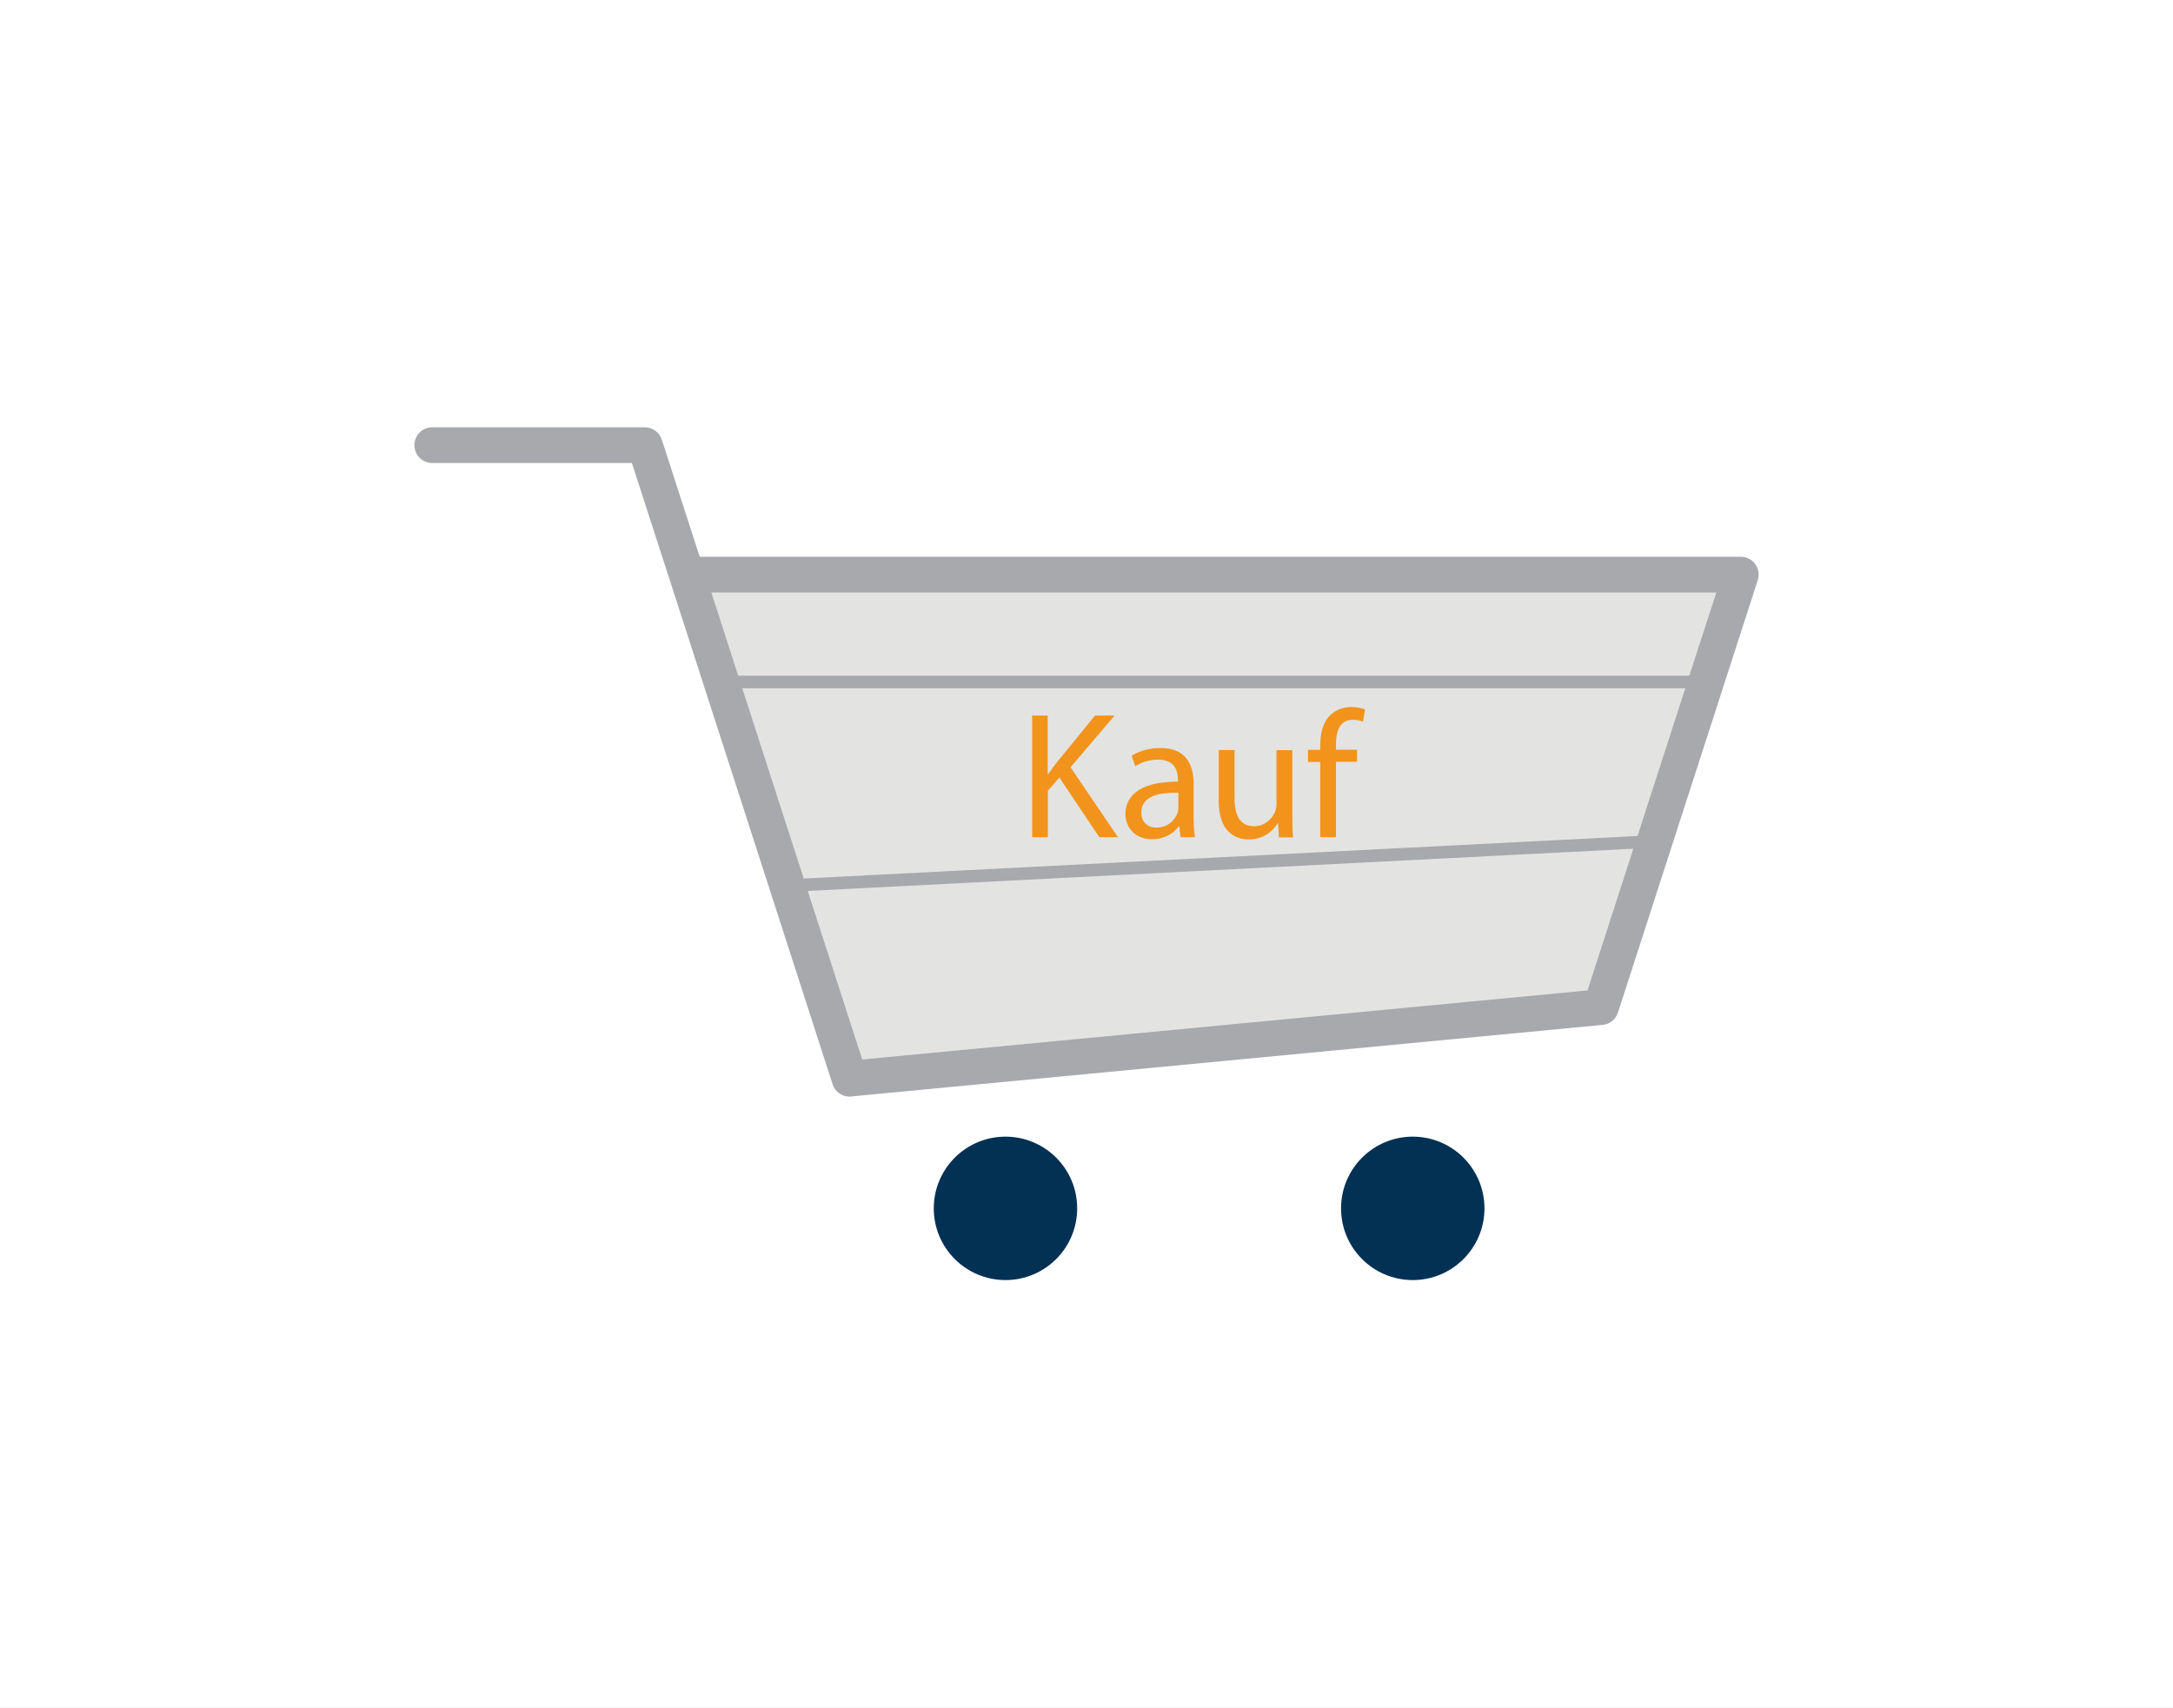
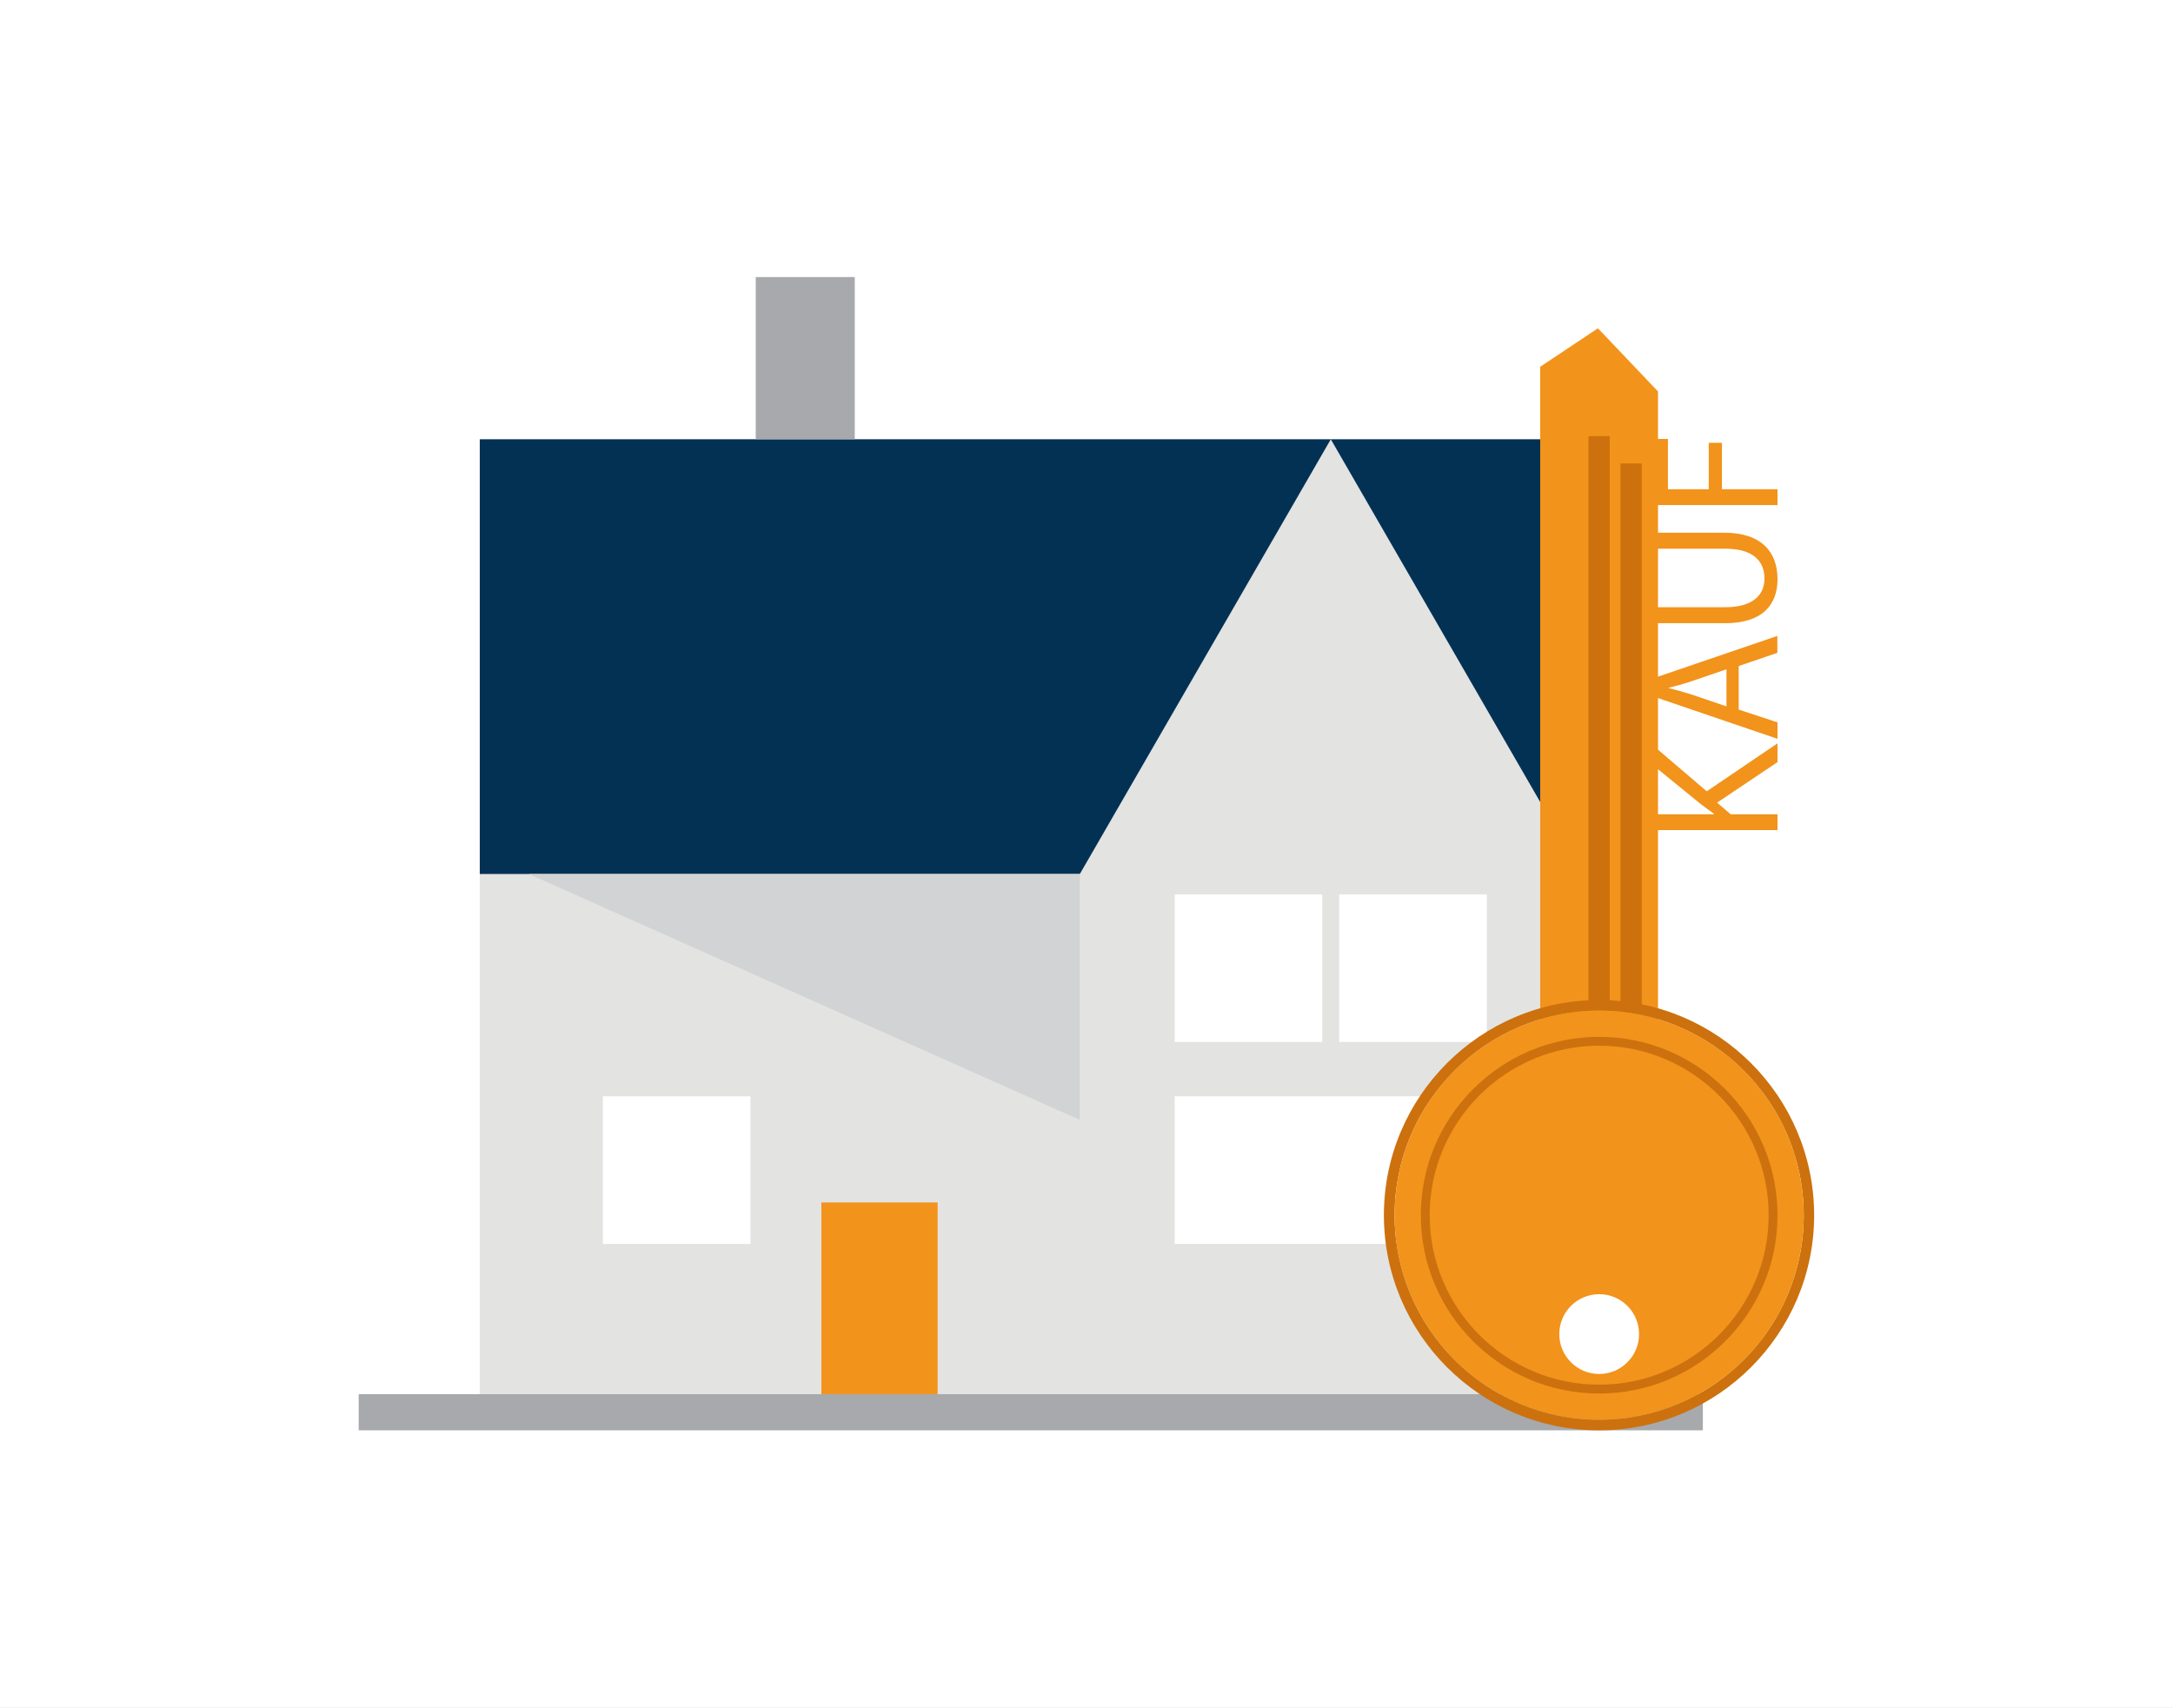
<svg xmlns="http://www.w3.org/2000/svg" version="1.1" id="Ebene_1" x="0px" y="0px" viewBox="0 0 1400 1100" style="enable-background:new 0 0 1400 1100;" xml:space="preserve">
  <style type="text/css">
	.st0{fill:#FFFFFF;}
- 	.st1{fill:#033153;}
- 	.st2{fill:#E3E3E2;}
- 	.st3{fill:#A7A9AC;}
- 	.st4{fill:#F2931B;}
+ 	.st1{fill:#E3E3E2;}
+ 	.st2{fill:#033153;}
+ 	.st3{fill:#F2931B;}
+ 	.st4{fill:#A7A9AC;}
+ 	.st5{fill:#D1D3D4;}
+ 	.st6{fill:#CC710D;}
</style>
-   <rect class="st0" width="1400" height="1100" />
+   <rect y="0" class="st0" width="1400" height="1100" />
  <g>
-     <circle class="st1" cx="647.8" cy="778.5" r="46.2" />
-     <circle class="st1" cx="910.2" cy="778.5" r="46.2" />
-     <polygon class="st2" points="1121.5,370.2 442.4,370.2 547.4,694.9 1031.4,648.9  " />
-     <path class="st3" d="M1130.8,363.4c-2.2-3-5.6-4.7-9.3-4.7H450.8l-24.4-75.4c-1.5-4.7-6-8-10.9-8h-137c-6.4,0-11.5,5.1-11.5,11.5   c0,6.4,5.1,11.5,11.5,11.5h128.6l24.4,75.4l104.9,324.8c1.5,4.8,6,8,10.9,8c0.4,0,0.7,0,1.1-0.1l484.1-46.1   c4.6-0.4,8.4-3.5,9.9-7.9l90.1-278.7C1133.6,370.2,1133,366.4,1130.8,363.4z M1055,538.6L517.8,566l-39.6-122.6h607.6L1055,538.6z    M1022.8,638.1l-467.3,44.5L520.4,574l531.9-27.2L1022.8,638.1z M1088.4,435.3H475.6l-17.3-53.6h647.5L1088.4,435.3z" />
    <g>
-       <path class="st4" d="M664.9,461H675v37.8h0.3c2.1-3,4.2-5.8,6.2-8.4l24-29.4h12.6l-28.4,33.3l30.6,45.1h-12l-25.8-38.5l-7.4,8.6    v29.9h-10.1V461z" />
-       <path class="st4" d="M760.6,539.4l-0.8-7.1h-0.3c-3.1,4.4-9.2,8.4-17.2,8.4c-11.4,0-17.2-8-17.2-16.2c0-13.6,12.1-21,33.8-20.9    v-1.2c0-4.7-1.3-13-12.8-13c-5.2,0-10.7,1.6-14.7,4.2l-2.3-6.7c4.7-3,11.4-5,18.5-5c17.2,0,21.4,11.7,21.4,23v21    c0,4.9,0.2,9.7,0.9,13.5H760.6z M759.1,510.7c-11.2-0.2-23.8,1.7-23.8,12.7c0,6.6,4.4,9.8,9.7,9.8c7.3,0,12-4.7,13.6-9.4    c0.3-1,0.6-2.2,0.6-3.3V510.7z" />
-       <path class="st4" d="M832.6,524.1c0,5.8,0.1,10.9,0.5,15.4H824l-0.6-9.2h-0.2c-2.7,4.5-8.6,10.5-18.6,10.5    c-8.8,0-19.4-4.9-19.4-24.7v-32.9h10.2v31.2c0,10.7,3.3,17.9,12.6,17.9c6.9,0,11.6-4.8,13.5-9.3c0.6-1.5,0.9-3.4,0.9-5.2v-34.5    h10.2V524.1z" />
-       <path class="st4" d="M850.6,539.4v-48.5h-7.9v-7.8h7.9v-2.7c0-7.9,1.7-15.1,6.5-19.7c3.8-3.7,9-5.2,13.7-5.2    c3.6,0,6.7,0.8,8.7,1.6l-1.4,7.9c-1.5-0.7-3.6-1.3-6.5-1.3c-8.7,0-10.9,7.7-10.9,16.3v3h13.6v7.8h-13.6v48.5H850.6z" />
+       <rect x="309.1" y="563.1" class="st1" width="678.4" height="335.1" />
+       <rect x="309.1" y="283" class="st2" width="710" height="280.1" />
+       <polygon class="st1" points="857.4,283 695.7,563.1 695.7,898.2 1019.1,898.2 1019.1,563.1   " />
+       <rect x="529.2" y="774.7" class="st3" width="74.9" height="123.5" />
+       <rect x="388.4" y="706.3" class="st0" width="95.1" height="95.1" />
+       <rect x="756.8" y="576.2" class="st0" width="95.1" height="95.1" />
+       <rect x="862.8" y="576.2" class="st0" width="95.1" height="95.1" />
+       <rect x="756.8" y="706.3" class="st0" width="201.1" height="95.1" />
+       <rect x="486.9" y="178.5" class="st4" width="63.8" height="104.5" />
+       <rect x="231.1" y="898.2" class="st4" width="866" height="23.3" />
+       <polygon class="st5" points="340.7,563.1 695.7,721.5 695.7,563.1   " />
+     </g>
+     <g>
+       <polygon class="st3" points="992.3,236.3 992.3,745.7 1068.2,745.7 1068.2,252.2 1029.5,211.5   " />
+       <path class="st6" d="M891.6,782.9c0,76.4,62.2,138.6,138.6,138.6s138.6-62.2,138.6-138.6s-62.2-138.6-138.6-138.6    S891.6,706.5,891.6,782.9z M1162.1,782.9c0,72.7-59.1,131.8-131.8,131.8c-72.7,0-131.8-59.1-131.8-131.8s59.1-131.8,131.8-131.8    C1102.9,651.1,1162.1,710.2,1162.1,782.9z" />
+       <path class="st3" d="M1066,534.8v-10.2h38.2v-0.4c-3.1-2.1-5.9-4.2-8.5-6.2l-29.7-24.2v-12.7l33.6,28.7l45.6-30.9V491l-38.9,26.1    l8.7,7.5h30.2v10.2H1066z" />
+       <path class="st3" d="M1120.3,457.2l24.9,8.2v10.6L1066,449v-12.3l79.1-27v10.9l-24.9,8.5V457.2z M1112.3,431.2l-22.8,7.8    c-5.2,1.8-9.9,2.9-14.4,4.1v0.2c4.7,1.2,9.5,2.5,14.3,4l22.9,7.8V431.2z" />
+       <path class="st3" d="M1064.7,391.2h46.9c17.7,0,25.2-7.9,25.2-18.4c0-11.7-7.8-19.3-25.2-19.3h-46.9v-10.3h46.2    c24.3,0,34.3,12.8,34.3,29.9c0,16.2-9.3,28.4-33.8,28.4h-46.6V391.2z" />
+       <path class="st3" d="M1066,325.4v-42.6h8.6v32.4h26.3v-29.9h8.5v29.9h35.8v10.2H1066z" />
+       <rect x="846.4" y="458.1" transform="matrix(6.123234e-17 -1 1 6.123234e-17 565.3087 1495.207)" class="st6" width="367.8" height="13.7" />
+       <rect x="875.8" y="466.9" transform="matrix(6.123234e-17 -1 1 6.123234e-17 577.1271 1524.616)" class="st6" width="350.2" height="13.7" />
+       <circle class="st3" cx="1030.3" cy="782.9" r="131.8" />
+       <path class="st6" d="M915.4,782.9c0,63.4,51.5,114.9,114.9,114.9c63.4,0,114.9-51.5,114.9-114.9S1093.6,668,1030.3,668    C966.9,668,915.4,719.5,915.4,782.9z M1139.5,782.9c0,60.2-49,109.2-109.2,109.2c-60.2,0-109.2-49-109.2-109.2    c0-60.2,49-109.2,109.2-109.2C1090.5,673.7,1139.5,722.7,1139.5,782.9z" />
+       <circle class="st0" cx="1030.3" cy="859.5" r="25.7" />
    </g>
  </g>
</svg>
